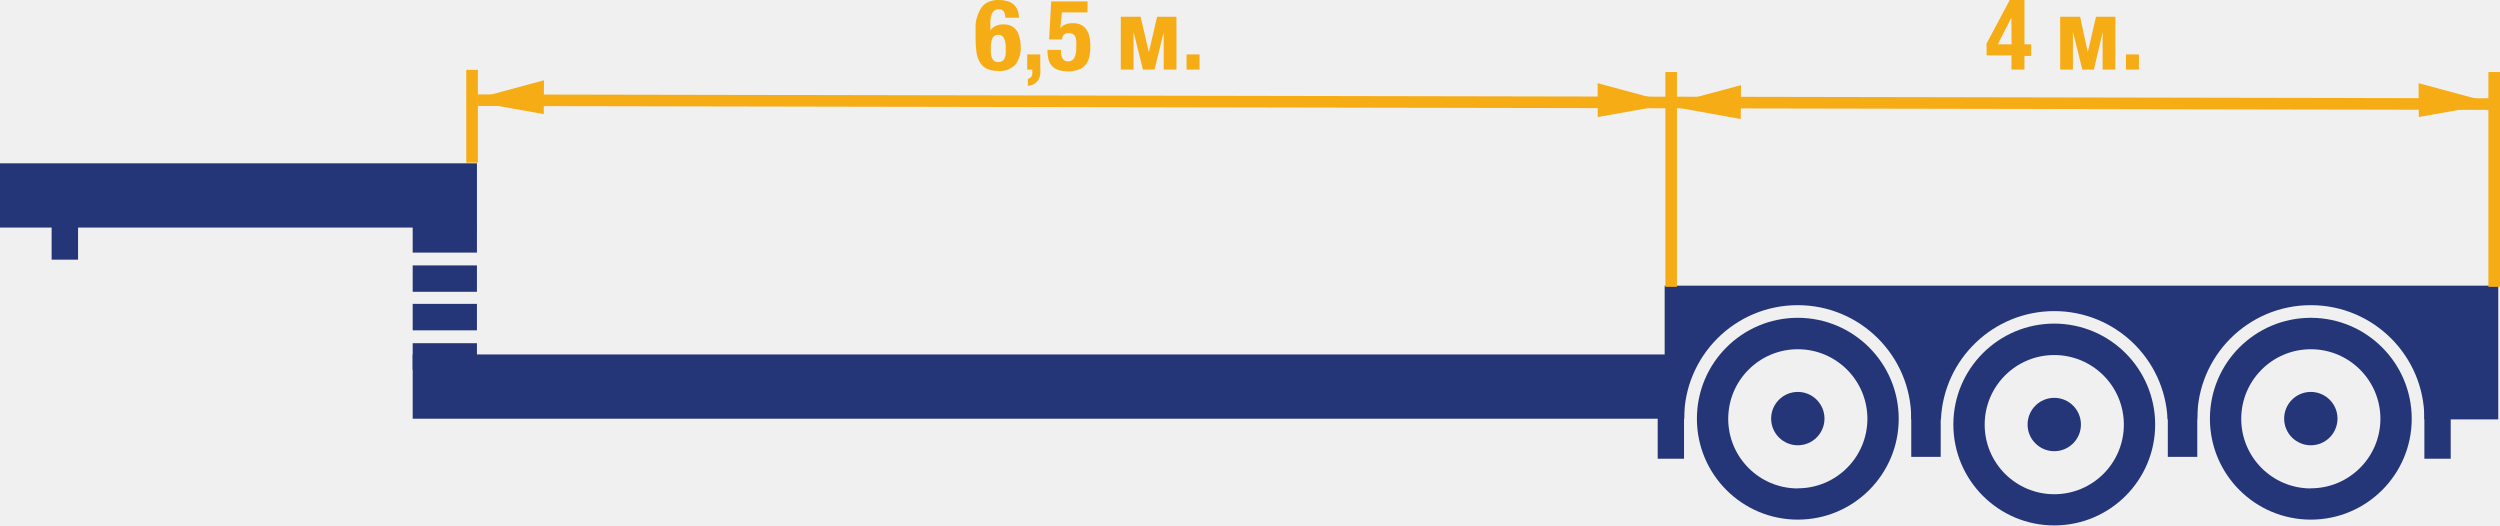
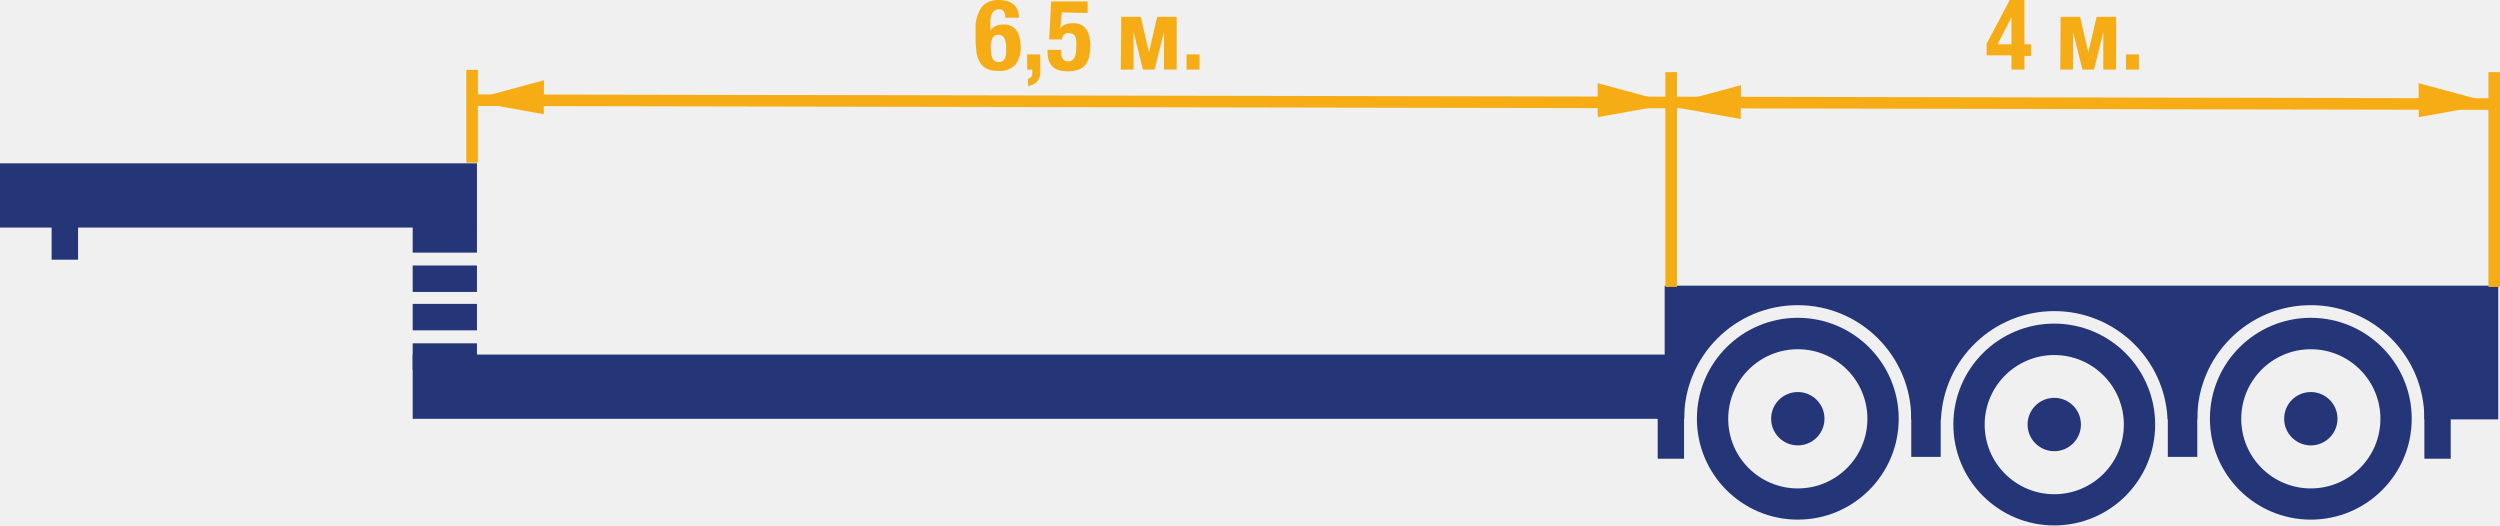
<svg xmlns="http://www.w3.org/2000/svg" viewBox="0 0 215.54 45.3">
-   <defs>
-     <style>.cls-1{fill:#fff}.cls-2{fill:#253678}.cls-3{fill:#f6ad15}</style>
-   </defs>
-   <g id="Слой_2" data-name="Слой 2">
-     <g id="Слой_1-2" data-name="Слой 1">
-       <path class="cls-1" d="M213.05 25.19c.62 0 1.11.88 1.11 1.5 0 .61-.5 1.5-1.11 1.5h-2.15c-.62 0-1.11-.89-1.11-1.5 0-.62.5-1.5 1.11-1.5z" />
-       <path class="cls-2" d="M0 14.08h41.12v5.54H0zm35.58 16.48H145.2v5.54H35.58z" />
-       <path class="cls-2" d="M4.45 16.85h2.28v5.54H4.45zm31.13 9.35h5.54v2.28h-5.54zm0 3.39h5.54v2.28h-5.54zm0-6.71h5.54v2.28h-5.54zm0-3.38h5.54v2.28h-5.54zm107.94 5.13v11.53h1.68v-.06a9.79 9.79 0 0 1 19.58 0v.06h2.56a9.78 9.78 0 0 1 19.54 0h2.56v-.06a9.79 9.79 0 0 1 19.58 0v.06h6.37V24.63z" />
-       <path class="cls-2" d="M199.23 27.4a8.7 8.7 0 1 0 8.7 8.7 8.71 8.71 0 0 0-8.7-8.7zm0 14.71a6 6 0 1 1 6-6 6 6 0 0 1-6 5.99z" />
-       <circle class="cls-2" cx="199.23" cy="36.1" r="1.75" />
-       <path class="cls-2" d="M199.23 38.39a2.3 2.3 0 1 1 2.3-2.3 2.3 2.3 0 0 1-2.3 2.3zM177.11 27.9a8.7 8.7 0 1 0 8.7 8.7 8.71 8.71 0 0 0-8.7-8.7zm0 14.71a6 6 0 1 1 6-6 6 6 0 0 1-6 6z" />
-       <circle class="cls-2" cx="177.11" cy="36.6" r="1.75" />
-       <path class="cls-2" d="M177.11 38.9a2.3 2.3 0 1 1 2.3-2.3 2.3 2.3 0 0 1-2.3 2.3zM155 27.4a8.7 8.7 0 1 0 8.7 8.7 8.71 8.71 0 0 0-8.7-8.7zm0 14.71a6 6 0 1 1 6-6 6 6 0 0 1-6 5.99z" />
-       <circle class="cls-2" cx="154.99" cy="36.1" r="1.75" />
-       <path class="cls-2" d="M155 38.39a2.3 2.3 0 1 1 2.3-2.3 2.3 2.3 0 0 1-2.3 2.3zm-12.08-4.38h2.27v5.54h-2.27zm66.1 0h2.27v5.54h-2.27zm-44.24-.17h2.54v5.55h-2.54zm22.12 0h2.54v5.55h-2.54z" />
-       <path class="cls-3" d="M40.2 6.02h1v8h-1zm174.34.19h1v18.52h-1zm-70.96 0h1v18.52h-1z" />
-       <path class="cls-3" transform="rotate(-89.89 128.117 8.8)" d="M127.61-78.13h1V95.73h-1z" />
-       <path class="cls-3" d="M46.88 9.84l-6.5-1.16 6.52-1.76-.02 2.92zm161.66.25l6.5-1.16-6.52-1.76.02 2.92zm-58.46.17l-6.5-1.17 6.52-1.75-.02 2.92z" />
-       <path class="cls-3" d="M137.75 10.09l6.51-1.16-6.52-1.76.01 2.92zM86.67 1.53a1 1 0 0 0-.12-.53.47.47 0 0 0-.43-.2.61.61 0 0 0-.39.11.73.73 0 0 0-.23.32 1.76 1.76 0 0 0-.11.48v.91a1.07 1.07 0 0 1 .44-.38 1.57 1.57 0 0 1 .69-.14 1.52 1.52 0 0 1 .68.14 1.19 1.19 0 0 1 .45.39 1.71 1.71 0 0 1 .25.59A3.31 3.31 0 0 1 88 4a2.37 2.37 0 0 1-.46 1.58 1.86 1.86 0 0 1-1.54.53 2 2 0 0 1-1-.22 1.48 1.48 0 0 1-.57-.61 2.6 2.6 0 0 1-.26-.9 9.09 9.09 0 0 1-.06-1.06V2.08A3.33 3.33 0 0 1 84.42 1 1.65 1.65 0 0 1 85 .28 2 2 0 0 1 86.17 0a2.55 2.55 0 0 1 .63.08 1.43 1.43 0 0 1 .53.25 1.3 1.3 0 0 1 .37.47 1.76 1.76 0 0 1 .15.73zm-1.24 2.62a4.16 4.16 0 0 0 0 .48 1.26 1.26 0 0 0 .1.38.6.6 0 0 0 .2.25.61.61 0 0 0 .34.09.63.63 0 0 0 .35-.09.56.56 0 0 0 .2-.25 1.3 1.3 0 0 0 .09-.38v-.47a1.85 1.85 0 0 0-.15-.87.54.54 0 0 0-.46-.29.55.55 0 0 0-.52.26 1.84 1.84 0 0 0-.15.89zm4.26.54V5.8a3.68 3.68 0 0 1 0 .6 1.36 1.36 0 0 1-.17.49 1 1 0 0 1-.34.34 1.31 1.31 0 0 1-.56.17v-.6a.47.47 0 0 0 .33-.24.87.87 0 0 0 .05-.43V6h-.44V4.69zm4.07-3.62h-2.21l-.13 1.37a1 1 0 0 1 .44-.34 1.84 1.84 0 0 1 .68-.1 1.4 1.4 0 0 1 .72.17 1.25 1.25 0 0 1 .45.44 1.88 1.88 0 0 1 .23.62 3.62 3.62 0 0 1 .07.7 4.47 4.47 0 0 1-.08.91 1.77 1.77 0 0 1-.3.7A1.32 1.32 0 0 1 93 6a2.59 2.59 0 0 1-1 .15 2.35 2.35 0 0 1-.84-.15 1.29 1.29 0 0 1-.54-.4 1.39 1.39 0 0 1-.25-.6 2.6 2.6 0 0 1-.06-.55V4.3h1.17v.32a1.06 1.06 0 0 0 .08.32.63.63 0 0 0 .18.25.48.48 0 0 0 .31.1.58.58 0 0 0 .57-.29 1.83 1.83 0 0 0 .17-.88 4.62 4.62 0 0 0 0-.62 1.11 1.11 0 0 0-.11-.39.46.46 0 0 0-.22-.2.84.84 0 0 0-.34-.06.53.53 0 0 0-.4.15.71.71 0 0 0-.17.4h-1.1l.18-3.28h3.14zm4.58.37l.71 3.06.71-3.06h1.67V6h-1.1V2.77L99.54 6h-1l-.81-3.25V6h-1.1V1.44zm5.08 3.25V6h-1.12V4.69zm67.85-.93l2-3.76h1.27v3.82h.58v1h-.58V6h-1.12V4.77h-2.14zm2.14-2.23l-1.17 2.29h1.19zm5.93-.09L180 4.5l.71-3.06h1.67V6h-1.1V2.77L180.53 6h-1l-.81-3.25V6h-1.1V1.44zm5.07 3.25V6h-1.12V4.69z" />
+   <g id="a736a967-b555-46e4-8cf7-2b62bdd517f1" data-name="Слой 2">
+     <g id="1a4e2c0d-7a7a-4e62-a457-6d6ca1bd0a8c" data-name="Слой 1">
+       <path d="M213.05,25.2c.62,0,1.11.88,1.11,1.5h0c0,.61-.5,1.5-1.11,1.5H210.9c-.62,0-1.11-.89-1.11-1.5h0c0-.62.5-1.5,1.11-1.5Z" fill="#fff" />
+       <rect y="14.08" width="41.12" height="5.54" fill="#253678" />
+       <rect x="35.58" y="30.57" width="109.62" height="5.54" fill="#253678" />
+       <rect x="4.45" y="16.85" width="2.28" height="5.54" fill="#253678" />
+       <rect x="35.58" y="26.2" width="5.54" height="2.28" fill="#253678" />
+       <rect x="35.58" y="29.6" width="5.54" height="2.28" fill="#253678" />
+       <rect x="35.58" y="22.89" width="5.54" height="2.28" fill="#253678" />
+       <rect x="35.58" y="19.5" width="5.54" height="2.28" fill="#253678" />
+       <path d="M143.52,24.63V36.16h1.68s0,0,0-.06a9.79,9.79,0,0,1,19.58,0s0,0,0,.06h2.56a9.78,9.78,0,0,1,19.54,0h2.56s0,0,0-.06a9.79,9.79,0,0,1,19.58,0s0,0,0,.06h6.37V24.63Z" fill="#253678" />
+       <path d="M199.23,27.4a8.7,8.7,0,1,0,8.7,8.7A8.71,8.71,0,0,0,199.23,27.4Zm0,14.71a6,6,0,1,1,6-6A6,6,0,0,1,199.23,42.11Z" fill="#253678" />
+       <circle cx="199.23" cy="36.1" r="1.75" fill="#253678" />
+       <path d="M199.23,38.4a2.3,2.3,0,1,1,2.3-2.3A2.3,2.3,0,0,1,199.23,38.4Z" fill="#253678" />
+       <path d="M177.11,27.9a8.7,8.7,0,1,0,8.7,8.7A8.71,8.71,0,0,0,177.11,27.9Zm0,14.71a6,6,0,1,1,6-6A6,6,0,0,1,177.11,42.61Z" fill="#253678" />
+       <circle cx="177.11" cy="36.6" r="1.75" fill="#253678" />
+       <path d="M177.11,38.9a2.3,2.3,0,1,1,2.3-2.3A2.3,2.3,0,0,1,177.11,38.9Z" fill="#253678" />
+       <path d="M155,27.4a8.7,8.7,0,1,0,8.7,8.7A8.71,8.71,0,0,0,155,27.4Zm0,14.71a6,6,0,1,1,6-6A6,6,0,0,1,155,42.11Z" fill="#253678" />
+       <circle cx="154.99" cy="36.1" r="1.75" fill="#253678" />
+       <path d="M155,38.4a2.3,2.3,0,1,1,2.3-2.3A2.3,2.3,0,0,1,155,38.4Z" fill="#253678" />
+       <rect x="142.92" y="34.01" width="2.27" height="5.54" fill="#253678" />
+       <rect x="209.02" y="34.01" width="2.27" height="5.54" fill="#253678" />
+       <rect x="164.78" y="33.84" width="2.54" height="5.55" fill="#253678" />
+       <rect x="186.9" y="33.84" width="2.54" height="5.55" fill="#253678" />
+       <rect x="40.2" y="6.02" width="1" height="8" fill="#f6ad15" />
+       <rect x="214.54" y="6.22" width="1" height="18.52" fill="#f6ad15" />
+       <rect x="143.58" y="6.22" width="1" height="18.52" fill="#f6ad15" />
+       <rect x="127.61" y="-78.13" width="1" height="173.86" transform="translate(119.07 136.9) rotate(-89.89)" fill="#f6ad15" />
+       <polygon points="46.88 9.85 40.38 8.68 46.9 6.92 46.88 9.85" fill="#f6ad15" />
+       <polygon points="208.54 10.1 215.04 8.93 208.52 7.17 208.54 10.1" fill="#f6ad15" />
+       <polygon points="150.08 10.26 143.58 9.1 150.1 7.34 150.08 10.26" fill="#f6ad15" />
+       <polygon points="137.75 10.1 144.26 8.93 137.74 7.17 137.75 10.1" fill="#f6ad15" />
+       <path d="M86.55,1A.47.47,0,0,0,86.12.8a.61.61,0,0,0-.39.12.72.72,0,0,0-.23.32,1.75,1.75,0,0,0-.11.48q0,.28,0,.61v.3h0a1.07,1.07,0,0,1,.44-.38,1.57,1.57,0,0,1,.69-.14,1.52,1.52,0,0,1,.68.14,1.19,1.19,0,0,1,.45.39,1.71,1.71,0,0,1,.26.59A3.3,3.3,0,0,1,88,4a2.37,2.37,0,0,1-.46,1.59A1.86,1.86,0,0,1,86,6.11a2,2,0,0,1-1-.22,1.48,1.48,0,0,1-.57-.61,2.59,2.59,0,0,1-.26-.9,9.11,9.11,0,0,1-.06-1.06c0-.42,0-.84,0-1.24A3.34,3.34,0,0,1,84.41,1,1.65,1.65,0,0,1,85,.28,2,2,0,0,1,86.17,0a2.54,2.54,0,0,1,.62.08,1.42,1.42,0,0,1,.53.25A1.3,1.3,0,0,1,87.7.8a1.76,1.76,0,0,1,.15.73H86.67A1,1,0,0,0,86.55,1ZM85.46,4.63a1.25,1.25,0,0,0,.1.38.58.58,0,0,0,.2.25.6.6,0,0,0,.34.09.62.62,0,0,0,.35-.09.56.56,0,0,0,.2-.25,1.3,1.3,0,0,0,.09-.38c0-.14,0-.3,0-.47a1.84,1.84,0,0,0-.15-.88A.54.54,0,0,0,86.1,3a.55.55,0,0,0-.52.26,1.84,1.84,0,0,0-.15.88A4.14,4.14,0,0,0,85.46,4.63Z" fill="#f6ad15" />
+       <path d="M89.69,5.8a3.73,3.73,0,0,1,0,.6,1.36,1.36,0,0,1-.17.49,1,1,0,0,1-.34.34,1.33,1.33,0,0,1-.56.17V6.8a.47.47,0,0,0,.33-.24A.87.87,0,0,0,89,6.13V6h-.44V4.69h1.12Z" fill="#f6ad15" />
+       <path d="M91.55,1.07l-.13,1.37h0a1,1,0,0,1,.44-.34A1.84,1.84,0,0,1,92.54,2a1.42,1.42,0,0,1,.72.17,1.26,1.26,0,0,1,.45.44,1.86,1.86,0,0,1,.23.62,3.61,3.61,0,0,1,.07.7,4.47,4.47,0,0,1-.09.91,1.78,1.78,0,0,1-.3.7A1.32,1.32,0,0,1,93,6a2.59,2.59,0,0,1-1,.15A2.36,2.36,0,0,1,91.16,6a1.29,1.29,0,0,1-.54-.4A1.39,1.39,0,0,1,90.37,5a2.59,2.59,0,0,1-.06-.55V4.3h1.17c0,.1,0,.21,0,.32a1.08,1.08,0,0,0,.08.32.64.64,0,0,0,.18.25.48.48,0,0,0,.31.1A.58.58,0,0,0,92.62,5a1.84,1.84,0,0,0,.17-.88,4.73,4.73,0,0,0,0-.62,1.13,1.13,0,0,0-.11-.39.46.46,0,0,0-.22-.2.84.84,0,0,0-.34-.06.53.53,0,0,0-.4.15.71.71,0,0,0-.17.4h-1.1L90.63.12h3.14v1Z" fill="#f6ad15" />
+       <path d="M96.67,1.45h1.68l.71,3.06.71-3.06h1.68V6h-1.1V2.77L99.54,6h-1l-.81-3.25V6h-1.1Z" fill="#f6ad15" />
+       <path d="M103.42,6H102.3V4.69h1.12Z" fill="#f6ad15" />
+       <path d="M173.27,0h1.27V3.82h.58v1h-.58V6h-1.12V4.77h-2.14v-1Zm.13,1.53-1.17,2.29h1.19V1.53Z" fill="#f6ad15" />
+       <path d="M177.66,1.45h1.68l.71,3.06.71-3.06h1.68V6h-1.1V2.77L180.54,6h-1l-.81-3.25V6h-1.1Z" fill="#f6ad15" />
+       <path d="M184.41,6h-1.12V4.69h1.12Z" fill="#f6ad15" />
    </g>
  </g>
</svg>
